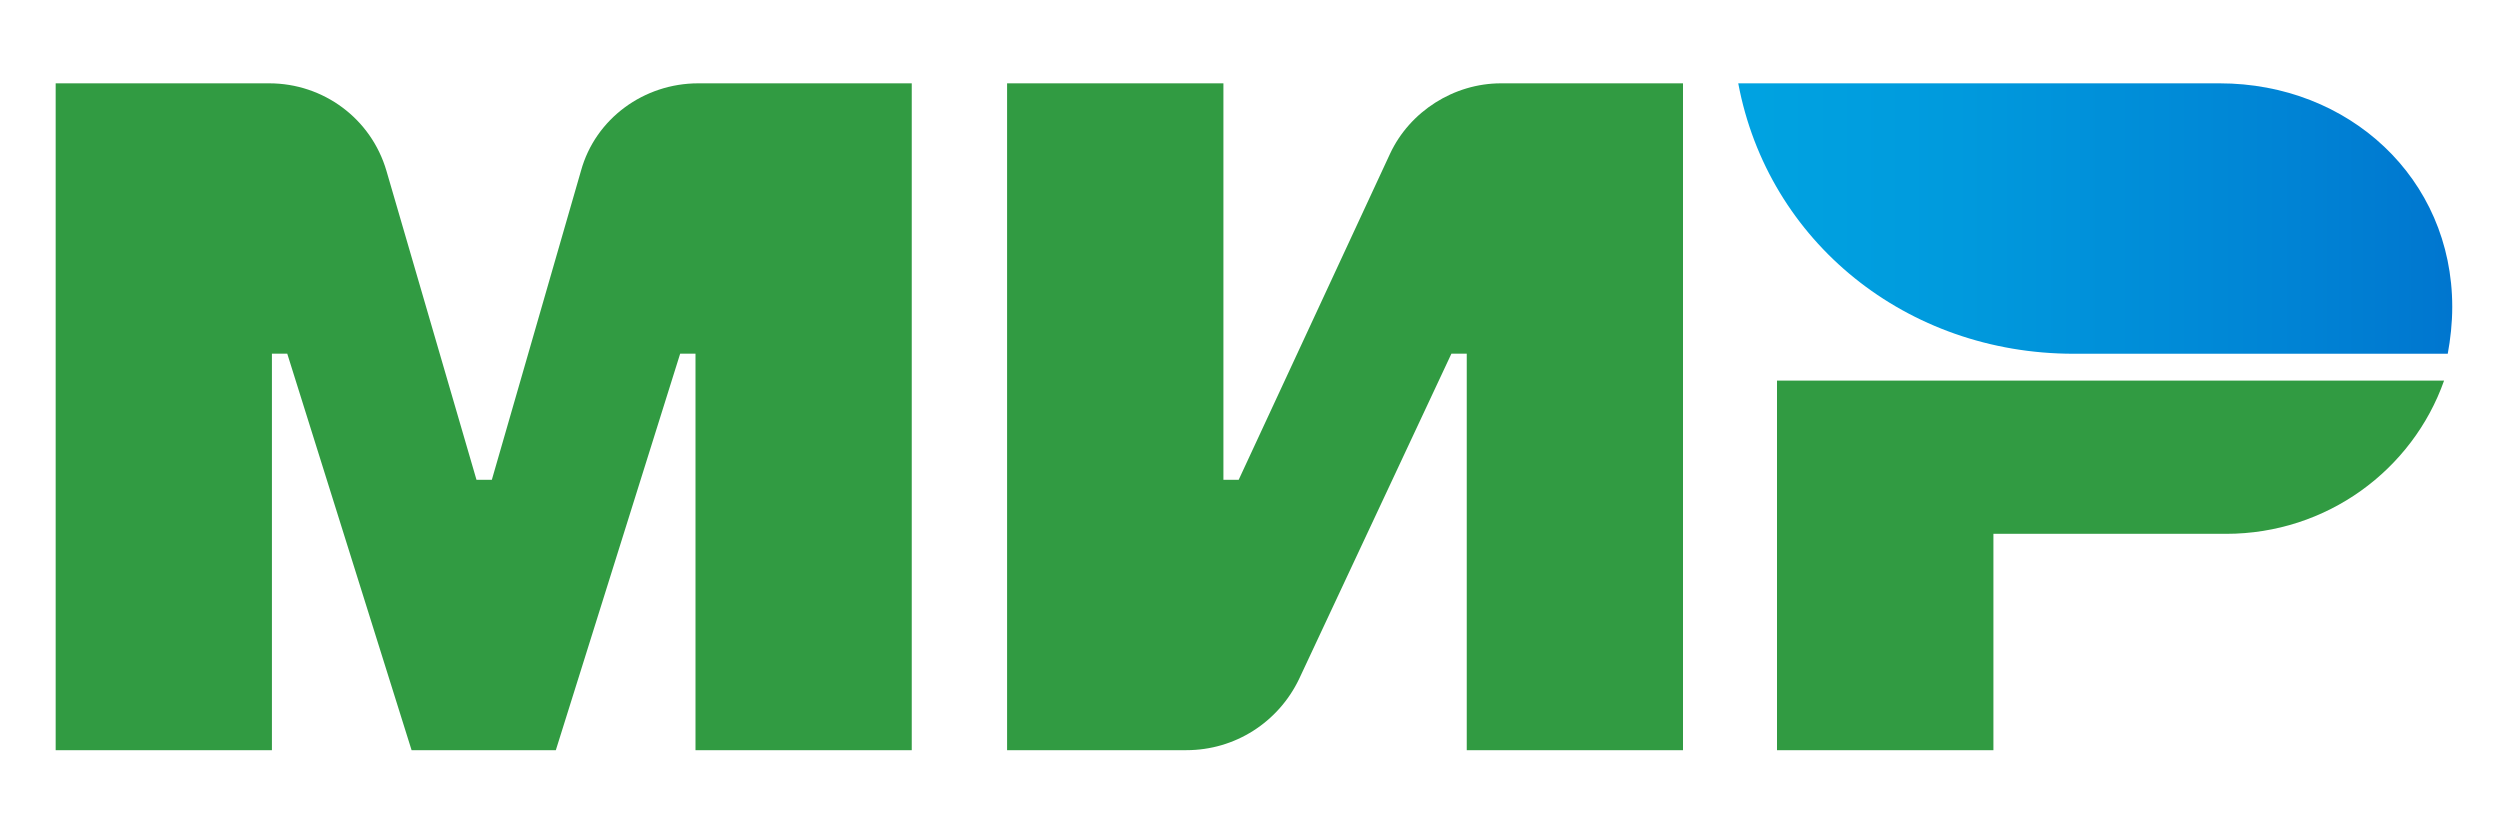
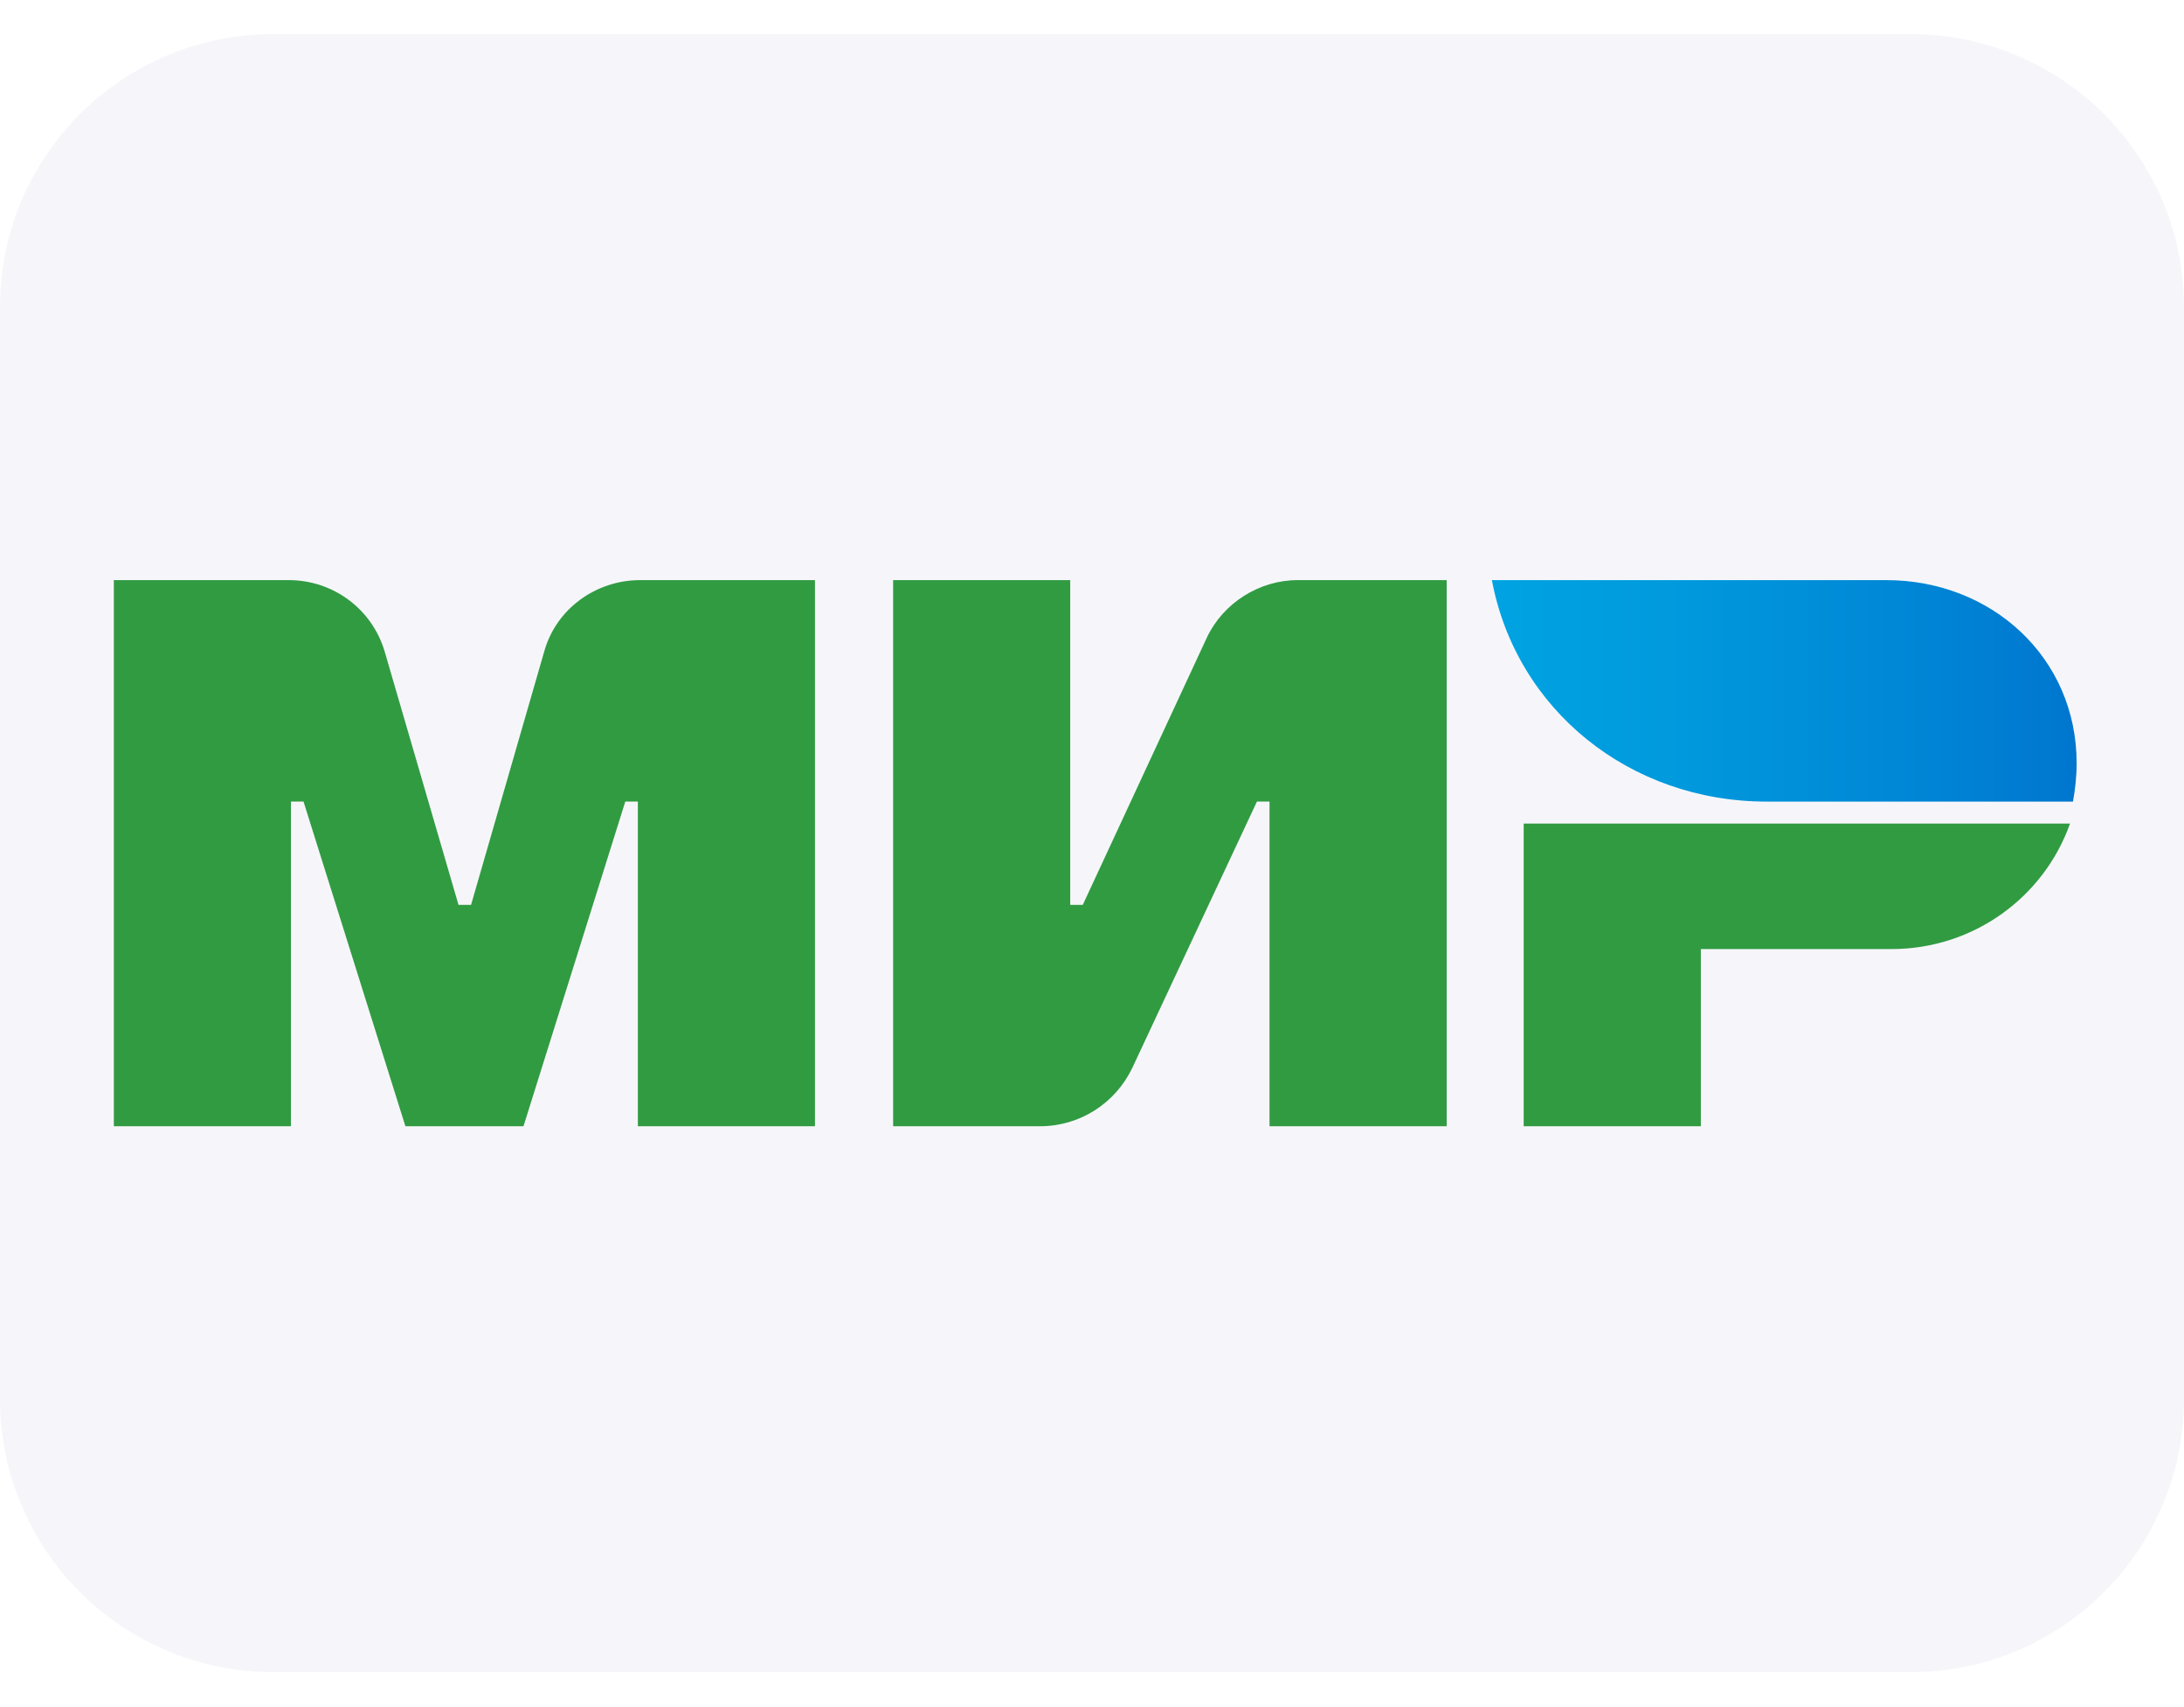
- <svg xmlns="http://www.w3.org/2000/svg" width="30" height="10" viewBox="0 0 30 10" fill="none">
-   <g id="mir">
-     <path id="Vector" d="M16.681 1.844L14.864 5.758H14.681V1H12.085V9.002H14.237C14.821 9.002 15.34 8.667 15.589 8.148L17.417 4.244H17.601V9.002H20.196V1H18.011C17.449 1 16.919 1.335 16.681 1.844Z" fill="#319B42" />
-     <path id="Vector_2" d="M6.972 2.049L5.902 5.758H5.718L4.637 2.049C4.453 1.422 3.88 1 3.231 1H0.668V9.002H3.263V4.244H3.447L4.939 9.002H6.67L8.162 4.244H8.346V9.002H10.941V1H8.378C7.729 1 7.145 1.422 6.972 2.049Z" fill="#319B42" />
-     <g id="Vector_3">
-       <path d="M21.324 4.567V9.002H23.921V6.406H26.712C27.923 6.406 28.951 5.638 29.329 4.567H21.324Z" fill="#319B42" />
-       <path d="M26.636 1H20.859C21.216 2.904 22.882 4.245 24.883 4.245H29.373C29.405 4.072 29.427 3.878 29.427 3.683C29.427 2.136 28.183 1 26.636 1Z" fill="url(#paint0_linear_17_534)" />
-     </g>
-   </g>
+ <svg xmlns="http://www.w3.org/2000/svg" width="32" height="25" viewBox="0 0 32 25" fill="none">
+   <rect y="0.5" width="32" height="24" rx="4" fill="#F6F6FA" />
+   <path d="M17.682 9.344L15.865 13.258H15.681V8.5H13.086V16.502H15.238C15.822 16.502 16.341 16.167 16.59 15.648L18.417 11.744H18.601V16.502H21.197V8.5H19.012C18.45 8.5 17.92 8.836 17.682 9.344Z" fill="#319B42" />
+   <path d="M7.973 9.549L6.902 13.258H6.718L5.637 9.549C5.453 8.922 4.88 8.5 4.231 8.5H1.668V16.502H4.263V11.744H4.447L5.94 16.502H7.67L9.162 11.744H9.346V16.502H11.941V8.5H9.379C8.73 8.5 8.146 8.922 7.973 9.549Z" fill="#319B42" />
+   <path d="M22.325 12.067V16.502H24.921V13.906H27.712C28.924 13.906 29.951 13.138 30.33 12.067H22.325Z" fill="#319B42" />
+   <path d="M27.636 8.5H21.859C22.216 10.404 23.882 11.745 25.884 11.745H30.373C30.405 11.572 30.427 11.378 30.427 11.183C30.427 9.636 29.183 8.5 27.636 8.5Z" fill="url(#paint0_linear_17_1070)" />
  <defs>
-     <linearGradient id="paint0_linear_17_534" x1="20.859" y1="2.623" x2="29.427" y2="2.623" gradientUnits="userSpaceOnUse">
+     <linearGradient id="paint0_linear_17_1070" x1="21.859" y1="10.123" x2="30.427" y2="10.123" gradientUnits="userSpaceOnUse">
      <stop stop-color="#00A3E1" />
      <stop offset="0.304" stop-color="#009ADD" />
      <stop offset="0.799" stop-color="#0082D4" />
      <stop offset="1" stop-color="#0076CF" />
    </linearGradient>
  </defs>
</svg>
